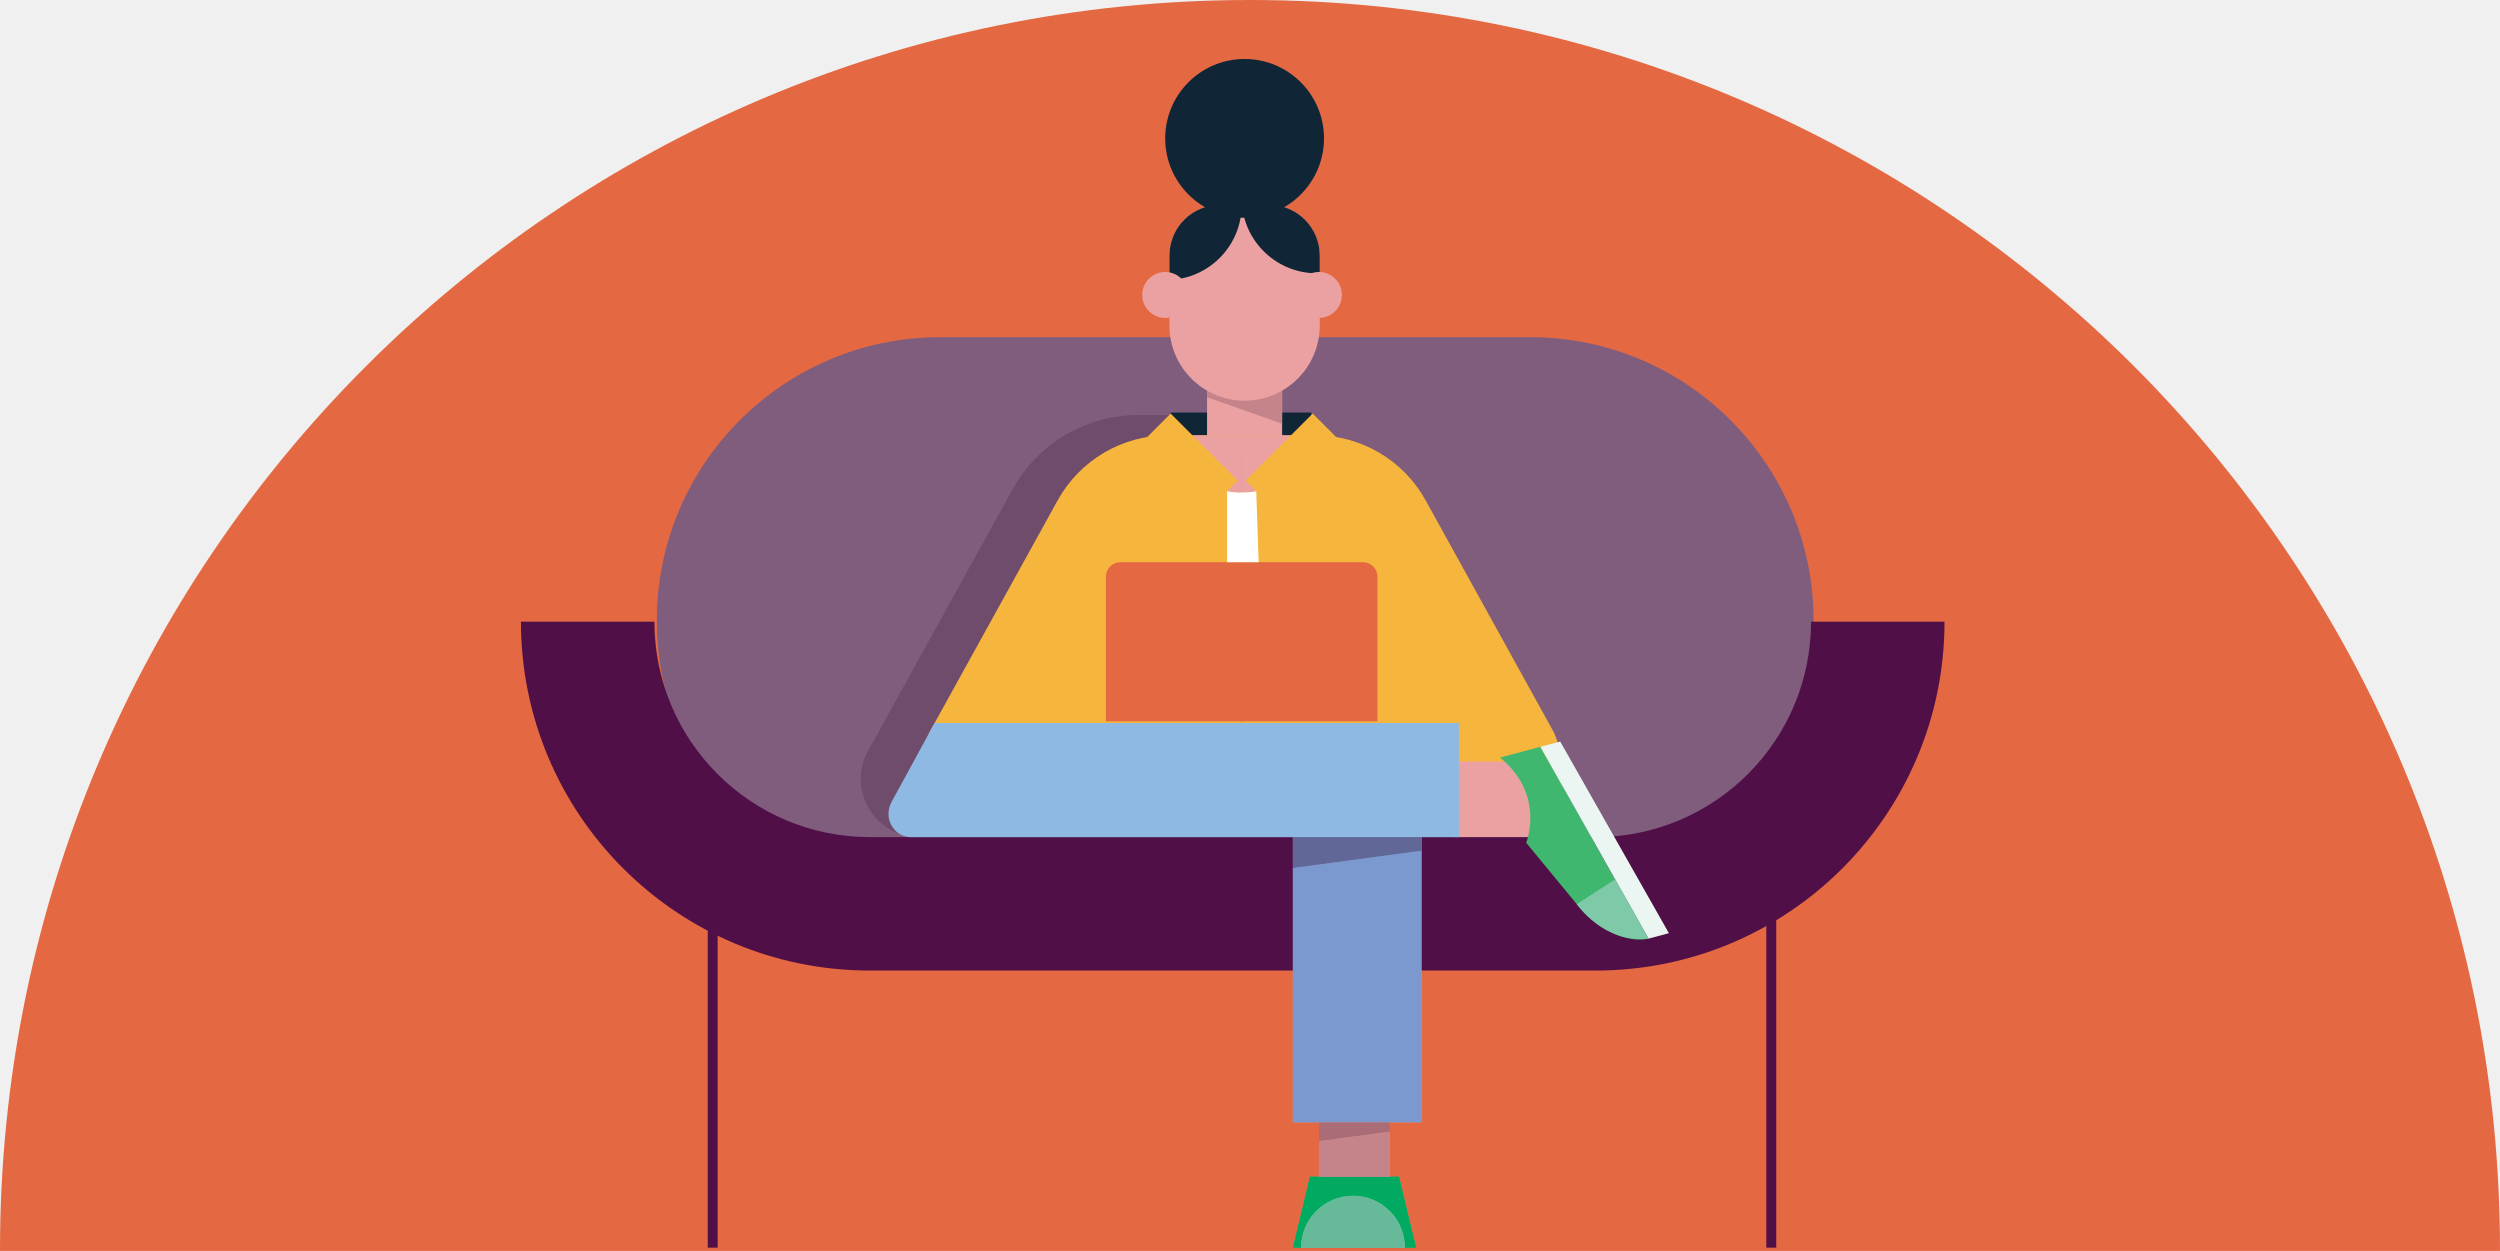
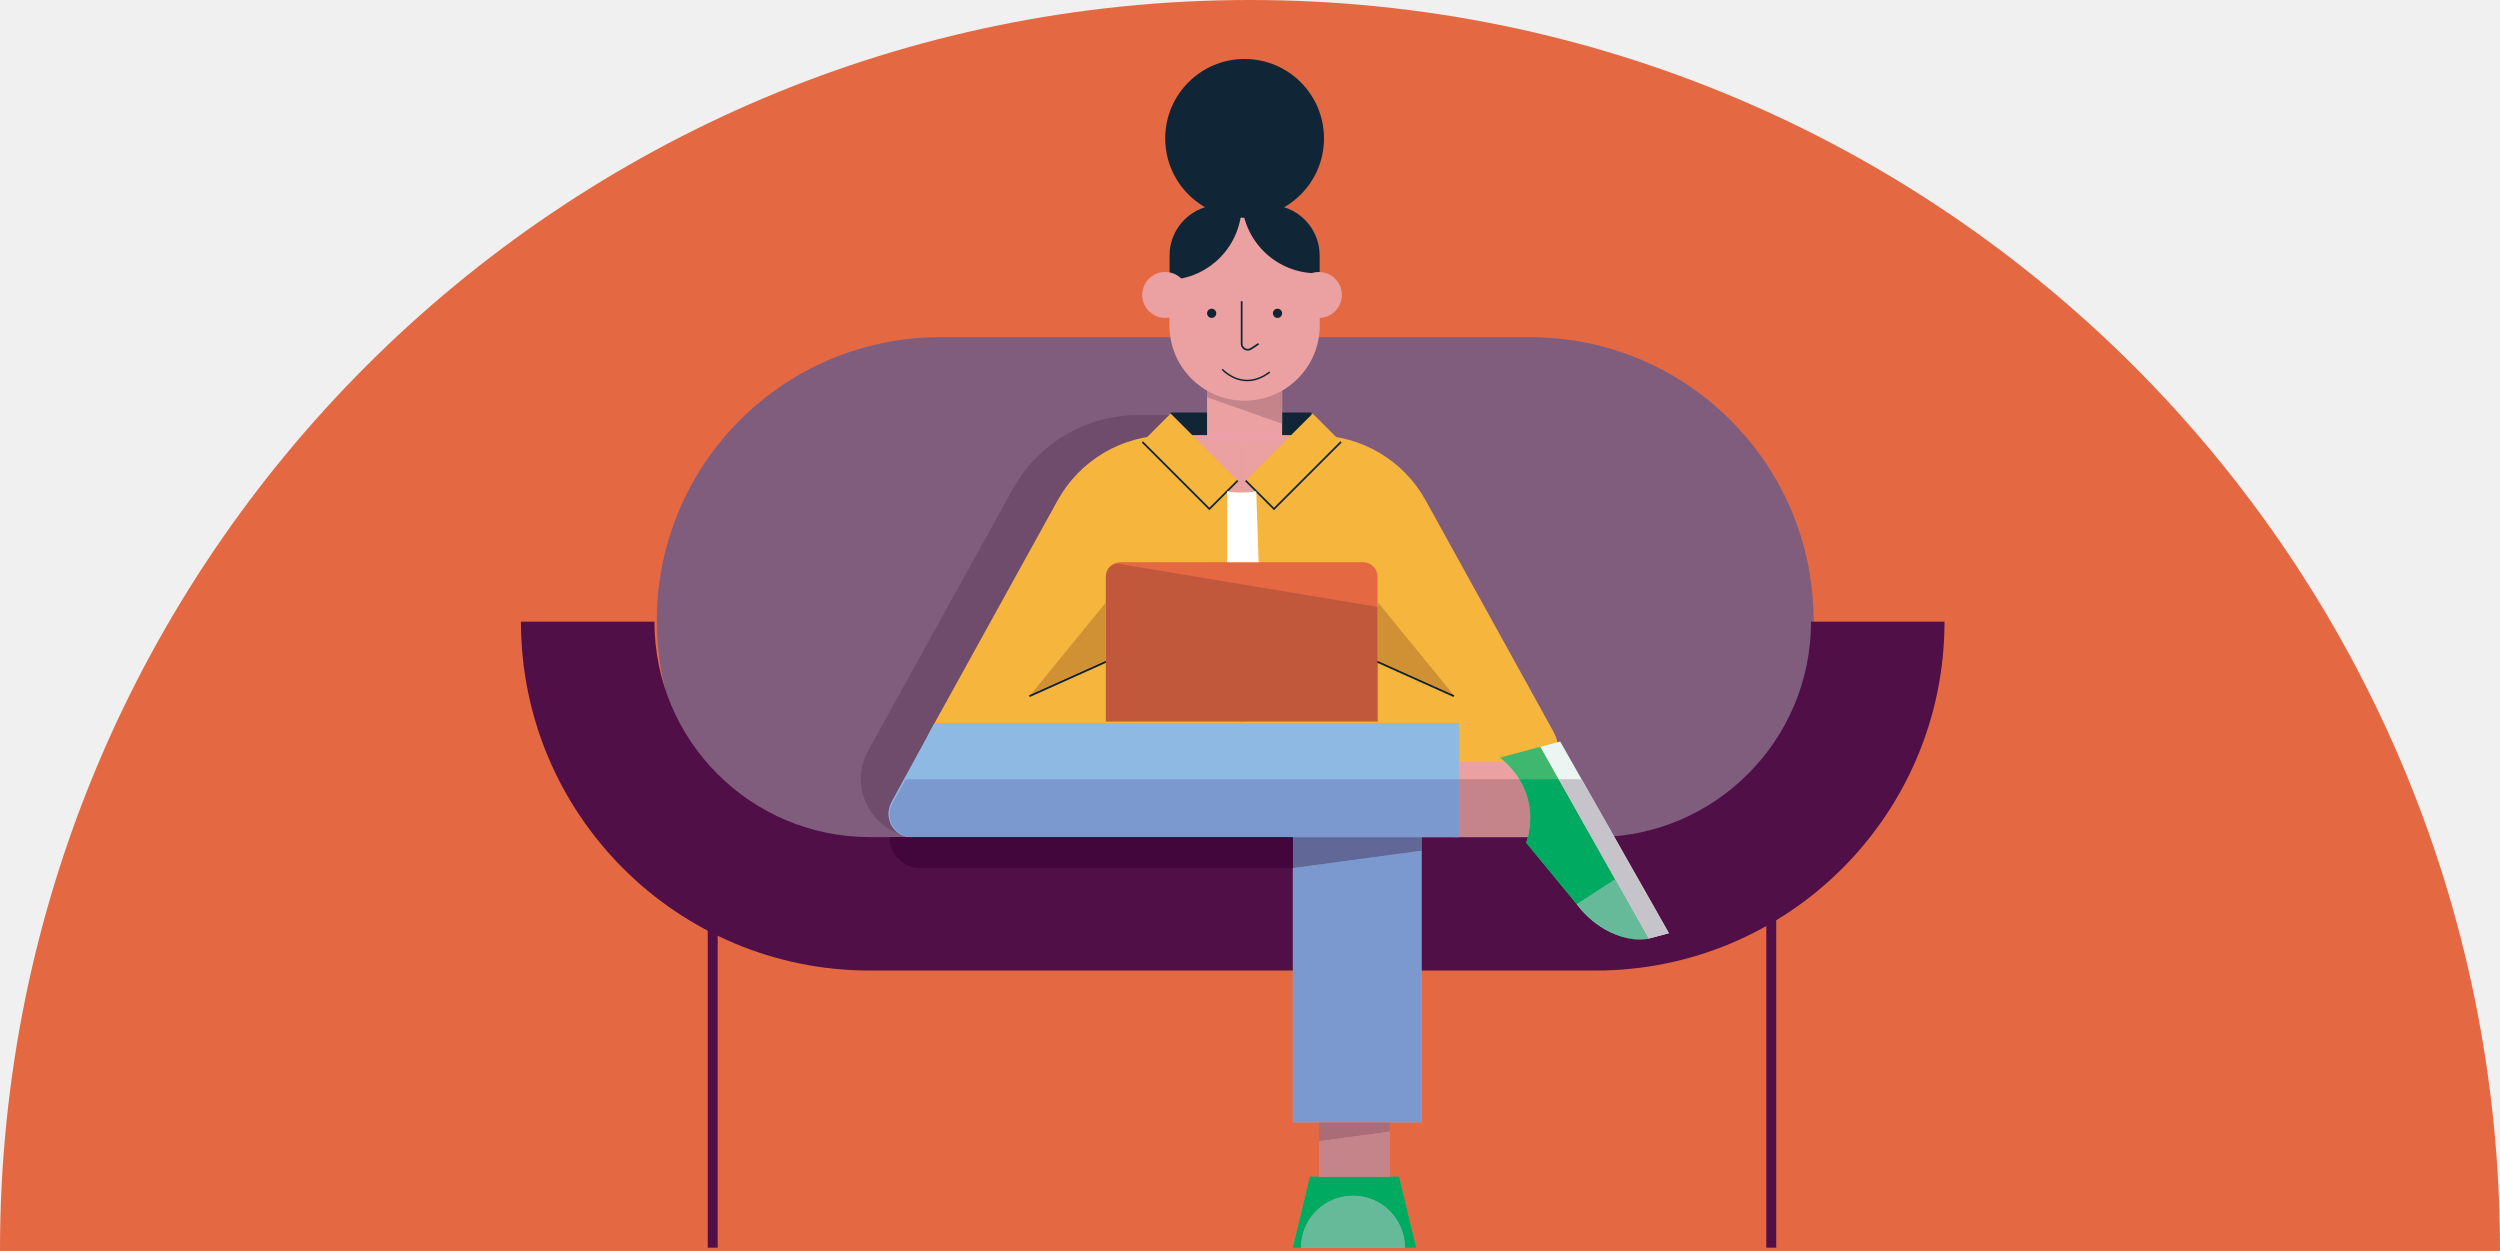
<svg xmlns="http://www.w3.org/2000/svg" id="Layer_1" data-name="Layer 1" viewBox="0 0 1080 540.4">
  <defs>
    <style>
-       .rw-1{fill:#7ec9a8}.rw-2{fill:#43063c}.rw-3{fill:#805c7d}.rw-4{fill:#6f4b6c}.rw-5{fill:#cf9134}.rw-6{fill:#ebf5f1}.rw-7{fill:#8eb9e3}.rw-8{fill:#c2583b}.rw-9{fill:#f6b53c}.rw-10{fill:#5d9581}.rw-11{fill:#616897}.rw-12{fill:#fff}.rw-13{fill:#aa6d78}.rw-14{fill:#67ba99}.rw-15{fill:#500f47}.rw-16{fill:#e46943}.rw-17{fill:#545783}.rw-18{fill:#c5838a}.rw-19{fill:#00aa61}.rw-20{fill:#40b76f}.rw-21{fill:#7b99cf}.rw-22{fill:#c7c3ca}.rw-23{fill:#6f80b3}.rw-24{fill:#eba1a1}.rw-25{fill:#102637}.rw-26{fill:#081c2e}
+       .cls-1 {
+         fill: #7ec9a8;
+       }
+ 
+       .cls-2 {
+         fill: #43063c;
+       }
+ 
+       .cls-3 {
+         fill: #805c7d;
+       }
+ 
+       .cls-4 {
+         fill: #6f4b6c;
+       }
+ 
+       .cls-5 {
+         fill: #cf9134;
+       }
+ 
+       .cls-6 {
+         fill: #ebf5f1;
+       }
+ 
+       .cls-7 {
+         fill: #8eb9e3;
+       }
+ 
+       .cls-8 {
+         fill: #c2583b;
+       }
+ 
+       .cls-9 {
+         fill: #f6b53c;
+       }
+ 
+       .cls-10 {
+         fill: #5d9581;
+       }
+ 
+       .cls-11 {
+         fill: #616897;
+       }
+ 
+       .cls-12 {
+         fill: #fff;
+       }
+ 
+       .cls-13 {
+         fill: #aa6d78;
+       }
+ 
+       .cls-14 {
+         fill: #67ba99;
+       }
+ 
+       .cls-15 {
+         fill: #500f47;
+       }
+ 
+       .cls-16 {
+         fill: #e46943;
+       }
+ 
+       .cls-17 {
+         fill: #545783;
+       }
+ 
+       .cls-18 {
+         fill: #c5838a;
+       }
+ 
+       .cls-19 {
+         fill: #00aa61;
+       }
+ 
+       .cls-20 {
+         fill: #40b76f;
+       }
+ 
+       .cls-21 {
+         fill: #7b99cf;
+       }
+ 
+       .cls-22 {
+         fill: #c7c3ca;
+       }
+ 
+       .cls-23 {
+         fill: #6f80b3;
+       }
+ 
+       .cls-24 {
+         fill: #eba1a1;
+       }
+ 
+       .cls-25 {
+         fill: #102637;
+       }
+ 
+       .cls-26 {
+         fill: #081c2e;
+       }
    </style>
  </defs>
-   <path class="rw-16" d="M1080,540v.4H0v-.4C0,241.77,241.77,0,540,0s540,241.77,540,540" />
-   <path class="rw-3" d="M783.48,268.12c0,33.82-13.71,64.43-35.87,86.6-22.17,22.16-52.79,35.87-86.6,35.87h-254.79c-33.82,0-64.44-13.71-86.61-35.87-22.16-22.17-35.87-52.78-35.87-86.6s13.71-64.42,35.87-86.59c22.17-22.16,52.79-35.87,86.61-35.87h254.79c33.82,0,64.43,13.71,86.6,35.87,22.16,22.17,35.87,52.78,35.87,86.59" />
-   <path class="rw-15" d="M840.03,268.57c0,41.61-16.87,79.29-44.14,106.57-27.28,27.28-64.96,44.14-106.57,44.14h-313.56c-41.62,0-79.29-16.86-106.57-44.14-27.28-27.28-44.14-64.95-44.14-106.57h57.66c0,51.39,41.65,93.05,93.05,93.06h313.56c51.39,0,93.05-41.67,93.05-93.06h57.66Z" />
-   <path class="rw-4" d="M388.47,360.17c-13.9-4.97-21.22-21.72-13.45-35.8l62.47-113.05c10.92-19.76,31.71-32.03,54.29-32.03h13.95v8.77h-1.15c-19.83,0-38.09,10.77-47.68,28.13l-53.13,96.16h-.02l-1.16,2.12-.56,1.01c-.12.21-.23.42-.33.63l-16.53,30.33c-2.79,5.11-.95,11.02,3.3,13.74" />
-   <rect class="rw-25" x="505.73" y="178.21" width="60.81" height="14.19" />
-   <rect class="rw-24" x="521.45" y="156.47" width="32.43" height="37.27" />
-   <rect class="rw-8" x="521.45" y="141.39" width="32.43" height="4.27" />
-   <polygon class="rw-4" points="553.88 178.21 553.88 178.21 553.88 156.47 521.45 156.47 521.45 145.66 553.88 145.66 553.88 178.21" />
-   <polygon class="rw-18" points="553.88 183.05 521.45 171.61 521.45 156.47 553.88 156.47 553.88 178.21 553.88 183.05" />
-   <polygon class="rw-20" points="565.9 508.34 604.37 508.34 611.75 538.99 558.53 538.99 565.9 508.34" />
-   <path class="rw-24" d="M570.13,110.39v30.25c0,1.21-.07,2.39-.2,3.57-1.78,16.25-15.55,28.89-32.27,28.89s-30.49-12.64-32.26-28.89c-.13-1.18-.2-2.36-.2-3.57v-30.25c0-12.09,9.81-21.9,21.9-21.9h21.12c12.09,0,21.9,9.81,21.9,21.9" />
-   <path class="rw-9" d="M536.4,188.05h-31.82c-19.83,0-38.09,10.77-47.68,28.13l-54.87,99.29c-8.12,14.7,2.51,32.72,19.3,32.72h115.07v-160.14Z" />
-   <path class="rw-9" d="M536.4,188.05h31.82c19.83,0,38.09,10.77,47.68,28.13l54.87,99.29c8.12,14.7-2.51,32.72-19.3,32.72h-115.07v-160.14Z" />
-   <path class="rw-1" d="M606.93,538.99c0-12.39-10.05-22.44-22.44-22.44s-22.44,10.05-22.44,22.44h44.88Z" />
-   <rect class="rw-24" x="569.82" y="477.68" width="30.64" height="30.66" />
-   <path class="rw-25" d="M536.4,88.49h-9.3c-12.09,0-21.9,9.81-21.9,21.9v10.53c17.35-.66,31.21-14.92,31.21-32.43" />
-   <path class="rw-25" d="M548.22,88.49h-11.68c1.46,16.57,15.37,29.57,32.33,29.57.42,0,.84-.02,1.26-.03v-7.64c0-12.09-9.81-21.9-21.9-21.9" />
-   <path class="rw-25" d="M571.97,59.78c0,18.94-15.36,34.3-34.3,34.3s-34.3-15.36-34.3-34.3,15.36-34.3,34.3-34.3,34.3,15.36,34.3,34.3" />
-   <rect class="rw-24" x="627.78" y="328.96" width="47.13" height="32.66" />
-   <path class="rw-20" d="M648.02,327.27c19.73,16.14,11.3,36.8,11.3,36.8l21.85,26.53c16.43,19.26,30.99,14.88,30.99,14.88l-46.72-82.85-17.43,4.64Z" />
-   <polygon class="rw-6" points="712.17 405.48 665.45 322.62 674.01 320.34 720.96 403.13 712.17 405.48" />
-   <polyline class="rw-15" points="305.74 385.12 305.74 538.99 310.03 538.99 310.03 385.12" />
-   <polyline class="rw-15" points="763.05 396.84 763.05 538.99 767.34 538.99 767.34 396.84" />
-   <rect class="rw-7" x="558.53" y="361.62" width="55.54" height="123.19" />
-   <path class="rw-7" d="M403.75,312.35l-18.58,34.08c-3.91,7.17,1.28,15.91,9.44,15.2h235.64v-49.28h-226.51Z" />
-   <path class="rw-16" d="M595.08,311.63h-117.34v-62.5c0-3.46,2.8-6.26,6.26-6.26h104.82c3.46,0,6.26,2.8,6.26,6.26v62.5Z" />
-   <path class="rw-1" d="M712.17,405.48l-14.43-25.6-16.56,10.71s11.46,17.05,30.99,14.88" />
-   <path class="rw-24" d="M536.4,188.05v24.78s-27.39.59-27.39-24.78h27.39Z" />
-   <path class="rw-24" d="M536.4,188.05v24.78s27.39.59,27.39-24.78h-27.39Z" />
-   <polygon class="rw-9" points="522.45 219.87 493.49 190.9 505.73 178.66 534.7 207.62 529.03 213.29 522.45 219.87" />
-   <rect class="rw-9" x="538.24" y="190.61" width="40.96" height="17.31" transform="translate(22.74 453.43) rotate(-45)" />
-   <path class="rw-12" d="M542.7,212.2l1.04,30.67h-13.63v-30.67s2.65.71,6.71.55c4.01,0,5.88-.55,5.88-.55" />
-   <polygon class="rw-21" points="614.07 484.81 558.53 484.81 558.53 375.01 614.07 367.51 614.07 419.28 614.07 484.81" />
-   <polygon class="rw-11" points="558.53 375.01 558.53 361.63 614.07 361.63 614.07 367.51 558.53 375.01" />
-   <path class="rw-19" d="M611.75,538.99h-4.81c0-12.39-10.05-22.44-22.44-22.44s-22.44,10.05-22.44,22.44h-3.53l7.37-30.66h38.47l7.37,30.66Z" />
-   <path class="rw-14" d="M606.93,538.99h-44.88c0-12.39,10.05-22.44,22.44-22.44s22.44,10.05,22.44,22.44" />
-   <polygon class="rw-18" points="600.46 508.34 569.82 508.34 569.82 493.01 600.46 488.87 600.46 508.34" />
-   <polygon class="rw-13" points="569.82 493.01 569.82 484.81 600.46 484.81 600.46 488.87 569.82 493.01" />
-   <path class="rw-24" d="M513.28,127.42c0,5.48-4.44,9.92-9.92,9.92s-9.92-4.44-9.92-9.92,4.44-9.92,9.92-9.92,9.92,4.44,9.92,9.92" />
-   <path class="rw-24" d="M579.68,127.42c0,5.48-4.44,9.92-9.92,9.92s-9.92-4.44-9.92-9.92,4.44-9.92,9.92-9.92,9.92,4.44,9.92,9.92" />
+   <g id="Peace_of_Mind" data-name="Peace of Mind">
+     <path class="cls-16" d="M1080,540v.4H0v-.4C0,241.77,241.77,0,540,0s540,241.77,540,540" />
+     <path class="cls-3" d="M783.48,268.12c0,33.82-13.71,64.43-35.87,86.6-22.17,22.16-52.79,35.87-86.6,35.87h-254.79c-33.82,0-64.44-13.71-86.61-35.87-22.16-22.17-35.87-52.78-35.87-86.6s13.71-64.42,35.87-86.59c22.17-22.16,52.79-35.87,86.61-35.87h254.79c33.82,0,64.43,13.71,86.6,35.87,22.16,22.17,35.87,52.78,35.87,86.59" />
+     <path class="cls-15" d="M840.03,268.57c0,41.61-16.87,79.29-44.14,106.57-27.28,27.28-64.96,44.14-106.57,44.14h-313.56c-41.62,0-79.29-16.86-106.57-44.14-27.28-27.28-44.14-64.95-44.14-106.57h57.66c0,51.39,41.65,93.05,93.05,93.06h313.56c51.39,0,93.05-41.67,93.05-93.06h57.66Z" />
+     <path class="cls-4" d="M388.47,360.17c-13.9-4.97-21.22-21.72-13.45-35.8l62.47-113.05c10.92-19.76,31.71-32.03,54.29-32.03h13.95v8.77h-1.15c-19.83,0-38.09,10.77-47.68,28.13l-53.13,96.16h-.02l-1.16,2.12-.56,1.01c-.12.21-.23.42-.33.63l-16.53,30.33c-2.79,5.11-.95,11.02,3.3,13.74" />
+     <rect class="cls-25" x="505.73" y="178.21" width="60.81" height="14.19" />
+     <rect class="cls-24" x="521.45" y="156.47" width="32.43" height="37.27" />
+     <rect class="cls-8" x="521.45" y="141.39" width="32.43" height="4.27" />
+     <polygon class="cls-4" points="553.88 178.21 553.88 178.21 553.88 156.47 521.45 156.47 521.45 145.66 553.88 145.66 553.88 178.21" />
+     <polygon class="cls-18" points="553.88 183.05 521.45 171.61 521.45 156.47 553.88 156.47 553.88 178.21 553.88 183.05" />
+     <polygon class="cls-20" points="565.9 508.34 604.37 508.34 611.75 538.99 558.53 538.99 565.9 508.34" />
+     <path class="cls-24" d="M570.13,110.39v30.25c0,1.21-.07,2.39-.2,3.57-1.78,16.25-15.55,28.89-32.27,28.89s-30.49-12.64-32.26-28.89c-.13-1.18-.2-2.36-.2-3.57v-30.25c0-12.09,9.81-21.9,21.9-21.9h21.12c12.09,0,21.9,9.81,21.9,21.9" />
+     <path class="cls-9" d="M536.4,188.05h-31.82c-19.83,0-38.09,10.77-47.68,28.13l-54.87,99.29c-8.12,14.7,2.51,32.72,19.3,32.72h115.07v-160.14Z" />
+     <path class="cls-9" d="M536.4,188.05h31.82c19.83,0,38.09,10.77,47.68,28.13l54.87,99.29c8.12,14.7-2.51,32.72-19.3,32.72h-115.07v-160.14Z" />
+     <path class="cls-1" d="M606.93,538.99c0-12.39-10.05-22.44-22.44-22.44s-22.44,10.05-22.44,22.44h44.88Z" />
+     <rect class="cls-24" x="569.82" y="477.68" width="30.64" height="30.66" />
+     <path class="cls-25" d="M536.4,88.49h-9.3c-12.09,0-21.9,9.81-21.9,21.9v10.53c17.35-.66,31.21-14.92,31.21-32.43" />
+     <path class="cls-25" d="M548.22,88.49h-11.68c1.46,16.57,15.37,29.57,32.33,29.57.42,0,.84-.02,1.26-.03v-7.64c0-12.09-9.81-21.9-21.9-21.9" />
+     <path class="cls-25" d="M571.97,59.78c0,18.94-15.36,34.3-34.3,34.3s-34.3-15.36-34.3-34.3,15.36-34.3,34.3-34.3,34.3,15.36,34.3,34.3" />
+     <rect class="cls-24" x="627.78" y="328.96" width="47.13" height="32.66" />
+     <path class="cls-20" d="M648.02,327.27c19.73,16.14,11.3,36.8,11.3,36.8l21.85,26.53c16.43,19.26,30.99,14.88,30.99,14.88l-46.72-82.85-17.43,4.64Z" />
+     <polygon class="cls-6" points="712.17 405.48 665.45 322.62 674.01 320.34 720.96 403.13 712.17 405.48" />
+     <polyline class="cls-15" points="305.74 385.12 305.74 538.99 310.03 538.99 310.03 385.12" />
+     <polyline class="cls-15" points="763.05 396.84 763.05 538.99 767.34 538.99 767.34 396.84" />
+     <rect class="cls-7" x="558.53" y="361.62" width="55.54" height="123.19" />
+     <path class="cls-7" d="M403.75,312.35l-18.58,34.08c-3.91,7.17,1.28,15.91,9.44,15.2h235.64v-49.28h-226.51Z" />
+     <path class="cls-16" d="M595.08,311.63h-117.34v-62.5c0-3.46,2.8-6.26,6.26-6.26h104.82c3.46,0,6.26,2.8,6.26,6.26v62.5Z" />
+     <path class="cls-1" d="M712.17,405.48l-14.43-25.6-16.56,10.71s11.46,17.05,30.99,14.88" />
+     <path class="cls-24" d="M536.4,188.05v24.78s-27.39.59-27.39-24.78h27.39Z" />
+     <path class="cls-24" d="M536.4,188.05v24.78s27.39.59,27.39-24.78h-27.39Z" />
+     <polygon class="cls-9" points="522.45 219.87 493.49 190.9 505.73 178.66 534.7 207.62 529.03 213.29 522.45 219.87" />
+     <rect class="cls-9" x="538.24" y="190.61" width="40.96" height="17.31" transform="translate(22.74 453.43) rotate(-45)" />
+     <path class="cls-25" d="M525.43,135.35c0,1.1-.89,1.99-1.99,1.99s-1.99-.89-1.99-1.99.89-1.99,1.99-1.99,1.99.89,1.99,1.99" />
+     <path class="cls-25" d="M553.88,135.35c0,1.1-.89,1.99-1.99,1.99s-1.99-.89-1.99-1.99.89-1.99,1.99-1.99,1.99.89,1.99,1.99" />
+     <path class="cls-25" d="M527.77,159.77s4.35,4.92,11.03,4.93c2.95,0,6.33-.97,9.95-3.71l-.4-.52c-3.52,2.67-6.75,3.58-9.55,3.58-3.17,0-5.81-1.17-7.66-2.36-.92-.59-1.65-1.18-2.14-1.63-.25-.22-.43-.4-.56-.53l-.18-.19-.49.43Z" />
+     <path class="cls-25" d="M536.02,130.12v18.32c0,1.78,1.46,3.03,3.03,3.03.56,0,1.14-.16,1.66-.51l3.22-2.13-.42-.64-3.22,2.13c-.4.26-.82.38-1.24.38-1.18,0-2.27-.93-2.27-2.27v-18.32h-.76Z" />
+     <polygon class="cls-25" points="534.43 207.35 522.45 219.33 493.76 190.64 493.22 191.17 522.45 220.41 534.97 207.89 534.43 207.35" />
+     <polygon class="cls-25" points="537.84 207.89 550.36 220.41 579.59 191.17 579.05 190.63 550.36 219.33 538.38 207.35 537.84 207.89" />
+     <path class="cls-12" d="M542.7,212.2l1.04,30.67h-13.63v-30.67s2.65.71,6.71.55c4.01,0,5.88-.55,5.88-.55" />
+     <rect class="cls-25" x="443.12" y="292.97" width="36.21" height=".76" transform="translate(-79.69 214.66) rotate(-24.18)" />
+     <rect class="cls-25" x="611.21" y="275.25" width=".76" height="36.21" transform="translate(93.46 731.12) rotate(-65.82)" />
+     <polygon class="cls-21" points="614.07 484.81 558.53 484.81 558.53 375.01 614.07 367.51 614.07 419.28 614.07 484.81" />
+     <polygon class="cls-11" points="558.53 375.01 558.53 361.63 614.07 361.63 614.07 367.51 558.53 375.01" />
+     <path class="cls-19" d="M611.75,538.99h-4.81c0-12.39-10.05-22.44-22.44-22.44s-22.44,10.05-22.44,22.44h-3.53l7.37-30.66h38.47l7.37,30.66Z" />
+     <path class="cls-14" d="M606.93,538.99h-44.88c0-12.39,10.05-22.44,22.44-22.44s22.44,10.05,22.44,22.44" />
+     <polygon class="cls-18" points="600.46 508.34 569.82 508.34 569.82 493.01 600.46 488.87 600.46 508.34" />
+     <polygon class="cls-13" points="569.82 493.01 569.82 484.81 600.46 484.81 600.46 488.87 569.82 493.01" />
+     <path class="cls-5" d="M595.08,285.94v-23.77l.27.05v23.43l-.11-.05-.16.35ZM595.35,311.63h-58.94,58.67v-25.27l.27.12v25.15" />
+     <path class="cls-5" d="M477.73,249.14v-.41c0-1.34.51-2.55,1.34-3.46-.84,1.07-1.34,2.41-1.34,3.87" />
+     <path class="cls-8" d="M595.08,311.63h-117.34v-25.27l.16-.07-.16-.35h0v-36.8c0-1.46.5-2.8,1.34-3.87.95-1.04,2.3-1.68,3.79-1.68.22,0,.45.01.67.04l111.54,18.53v23.77l-.15.35.15.07v25.27Z" />
+     <polygon class="cls-26" points="477.73 286.36 477.73 285.94 477.89 286.29 477.73 286.36" />
+     <polygon class="cls-26" points="595.35 286.48 595.08 286.36 594.92 286.29 595.08 285.94 595.23 285.59 595.35 285.64 595.35 286.48" />
+     <polygon class="cls-5" points="445.24 300.11 477.73 260.31 477.73 285.94 477.58 285.59 445.24 300.11" />
+     <polygon class="cls-26" points="444.7 300.77 445.24 300.11 477.58 285.59 477.73 285.94 444.7 300.77" />
+     <path class="cls-5" d="M627.99,300.3l-32.65-14.66v-25.33l32.65,39.99ZM628.37,300.77l-.22-.1.05-.11.17.21" />
+     <polygon class="cls-26" points="628.15 300.67 595.35 285.94 595.35 285.64 627.99 300.3 628.2 300.56 628.15 300.67" />
+     <path class="cls-19" d="M708.28,405.9c-2.53,0-6.16-.45-10.47-2.3,3.23,1.25,6.89,2.06,10.94,2.06,1.11,0,2.24-.06,3.4-.19-.12.04-1.52.43-3.87.43" />
+     <path class="cls-14" d="M708.75,405.67c-4.05,0-7.71-.81-10.94-2.06,0,0,0,0,0,0,.05.02.11.04.16.06,3.16,1.21,6.74,1.99,10.69,2h.11c.96,0,1.95-.05,2.96-.14,0,0,.01,0,.02,0,.05,0,.09,0,.14-.01.09,0,.19-.02.28-.03,0,0,0,0,0,0-1.16.13-2.3.19-3.4.19" />
+     <polyline class="cls-2" points="660.09 361.63 614.07 361.63 630.26 361.63 630.26 361.62 660.09 361.62 660.09 361.63" />
+     <path class="cls-18" d="M660.09,361.62h-29.83v-25h26.12c6.35,10.26,4.87,20.46,3.71,25" />
+     <path class="cls-19" d="M712.17,405.48l-14.43-25.59-16.56,10.71-21.85-26.53s.36-.89.76-2.44h0c1.16-4.54,2.64-14.74-3.71-25h16.97l38.82,68.85h0Z" />
+     <polygon class="cls-2" points="716.12 404.43 720.96 403.14 706.85 378.26 720.96 403.14 716.12 404.43" />
+     <polyline class="cls-22" points="712.17 405.48 673.35 336.63 683.24 336.63 706.85 378.26 720.96 403.13 716.12 404.43 712.17 405.47" />
+     <path class="cls-21" d="M630.26,361.63h-16.19s-55.54,0-55.54,0h-164.61c-7.41-.14-12.04-8.16-8.39-14.67l5.79-10.33h238.94v25h0Z" />
+     <path class="cls-14" d="M708.75,405.67h-.09c-3.95-.01-7.53-.8-10.69-2-.05-.02-.11-.04-.16-.06h0c-4.88-2.1-10.62-5.98-16.62-12.99h0s16.56-10.73,16.56-10.73l14.43,25.6h0c-.09.01-.19.02-.28.03-.05,0-.09.01-.14.01,0,0-.01,0-.02,0-1.01.1-1.99.14-2.96.14h-.02Z" />
+     <rect class="cls-17" x="558.53" y="361.62" width="55.54" height="0" />
+     <path class="cls-10" d="M697.81,403.6,711.89,405.5c.09,0,.19-.02.28-.03-.09.01-.19.02-.28.03M711.73,405.52s.01,0,.02,0c0,0-.01,0-.02,0M708.66,405.67c-3.95-.01-7.53-.8-10.69-2,3.16,1.21,6.74,1.99,10.69,2M708.75,405.67h.02-.02" />
+     <path class="cls-14" d="M697.8,403.6c-10.44-4.04-16.38-12.64-16.62-12.99,6,7.02,11.74,10.9,16.62,12.99" />
+     <path class="cls-2" d="M558.53,375.01h-160.89c-7.39,0-13.38-5.99-13.38-13.38h8.51c.3.03.62.04.93.04s.61-.01.93-.04h163.91v13.38Z" />
+     <path class="cls-21" d="M393.69,361.67c-.32,0-.63-.01-.93-.04h1.16c.07,0,.13,0,.2,0h.5c-.32.03-.62.04-.93.04" />
+     <path class="cls-23" d="M558.53,361.63h-164.41c-.07,0-.13,0-.2,0h164.61Z" />
+     <path class="cls-24" d="M513.28,127.42c0,5.48-4.44,9.92-9.92,9.92s-9.92-4.44-9.92-9.92,4.44-9.92,9.92-9.92,9.92,4.44,9.92,9.92" />
+     <path class="cls-24" d="M579.68,127.42c0,5.48-4.44,9.92-9.92,9.92s-9.92-4.44-9.92-9.92,4.44-9.92,9.92-9.92,9.92,4.44,9.92,9.92" />
+   </g>
</svg>
